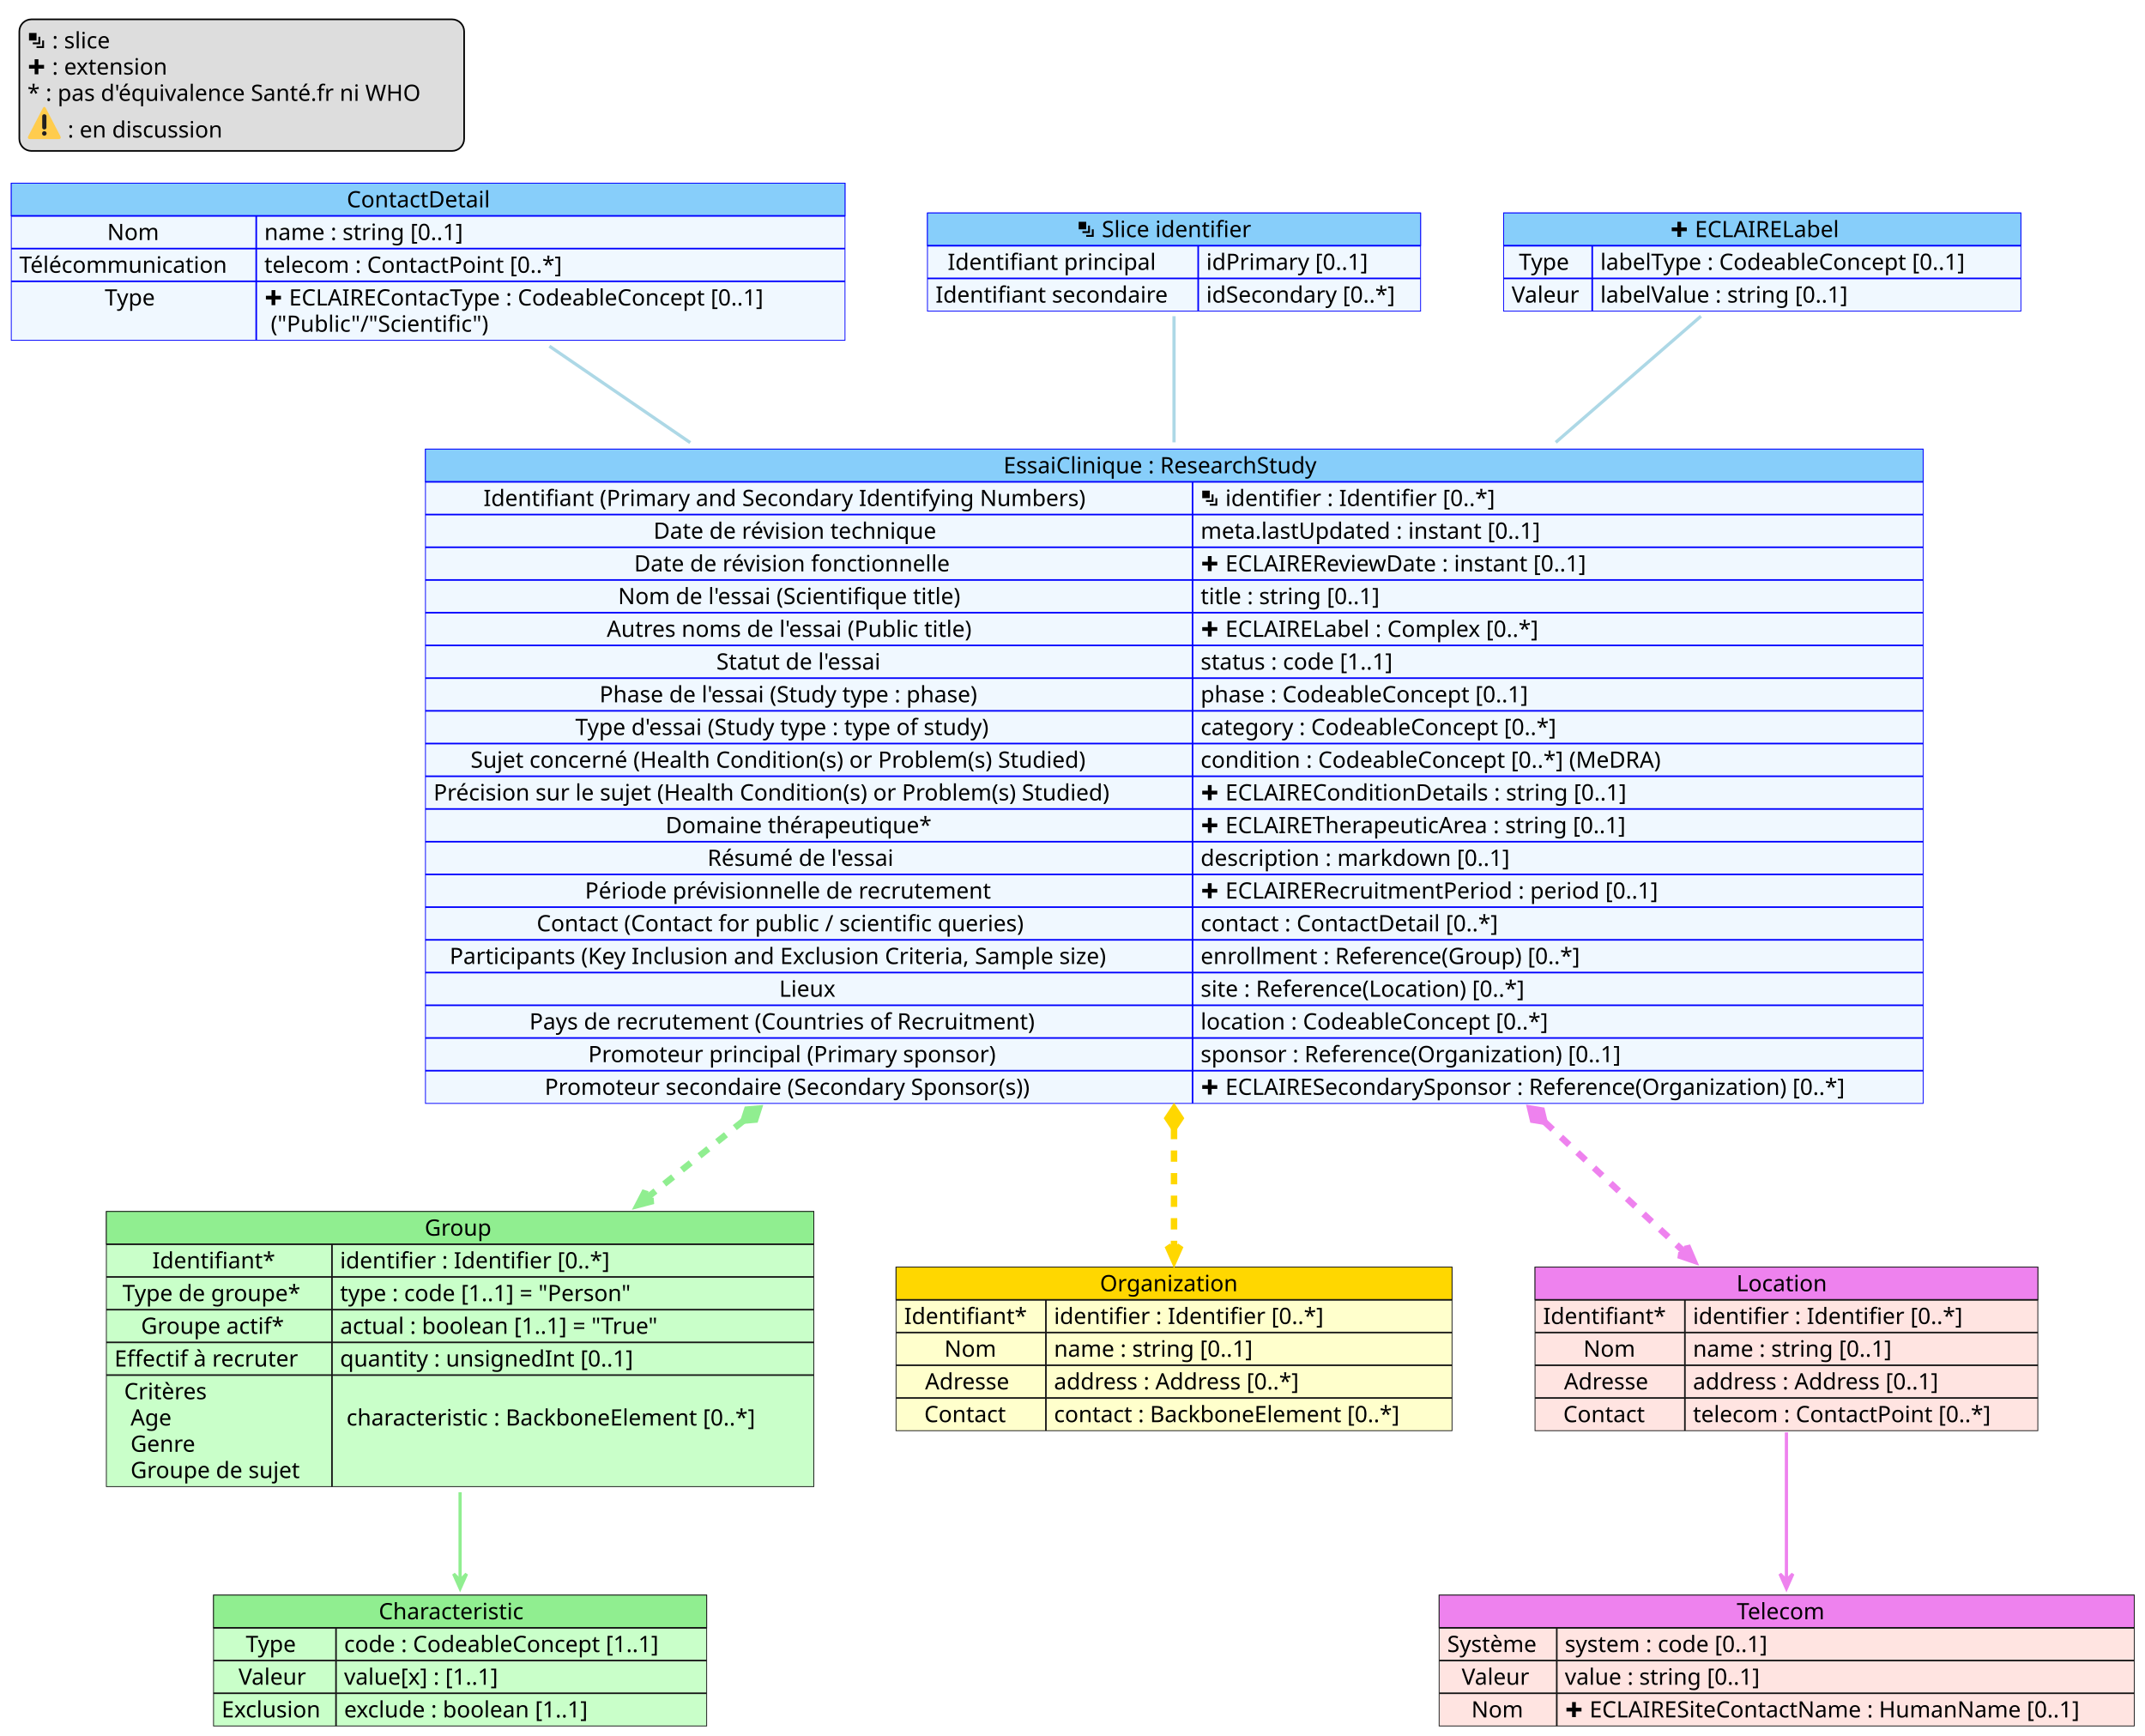
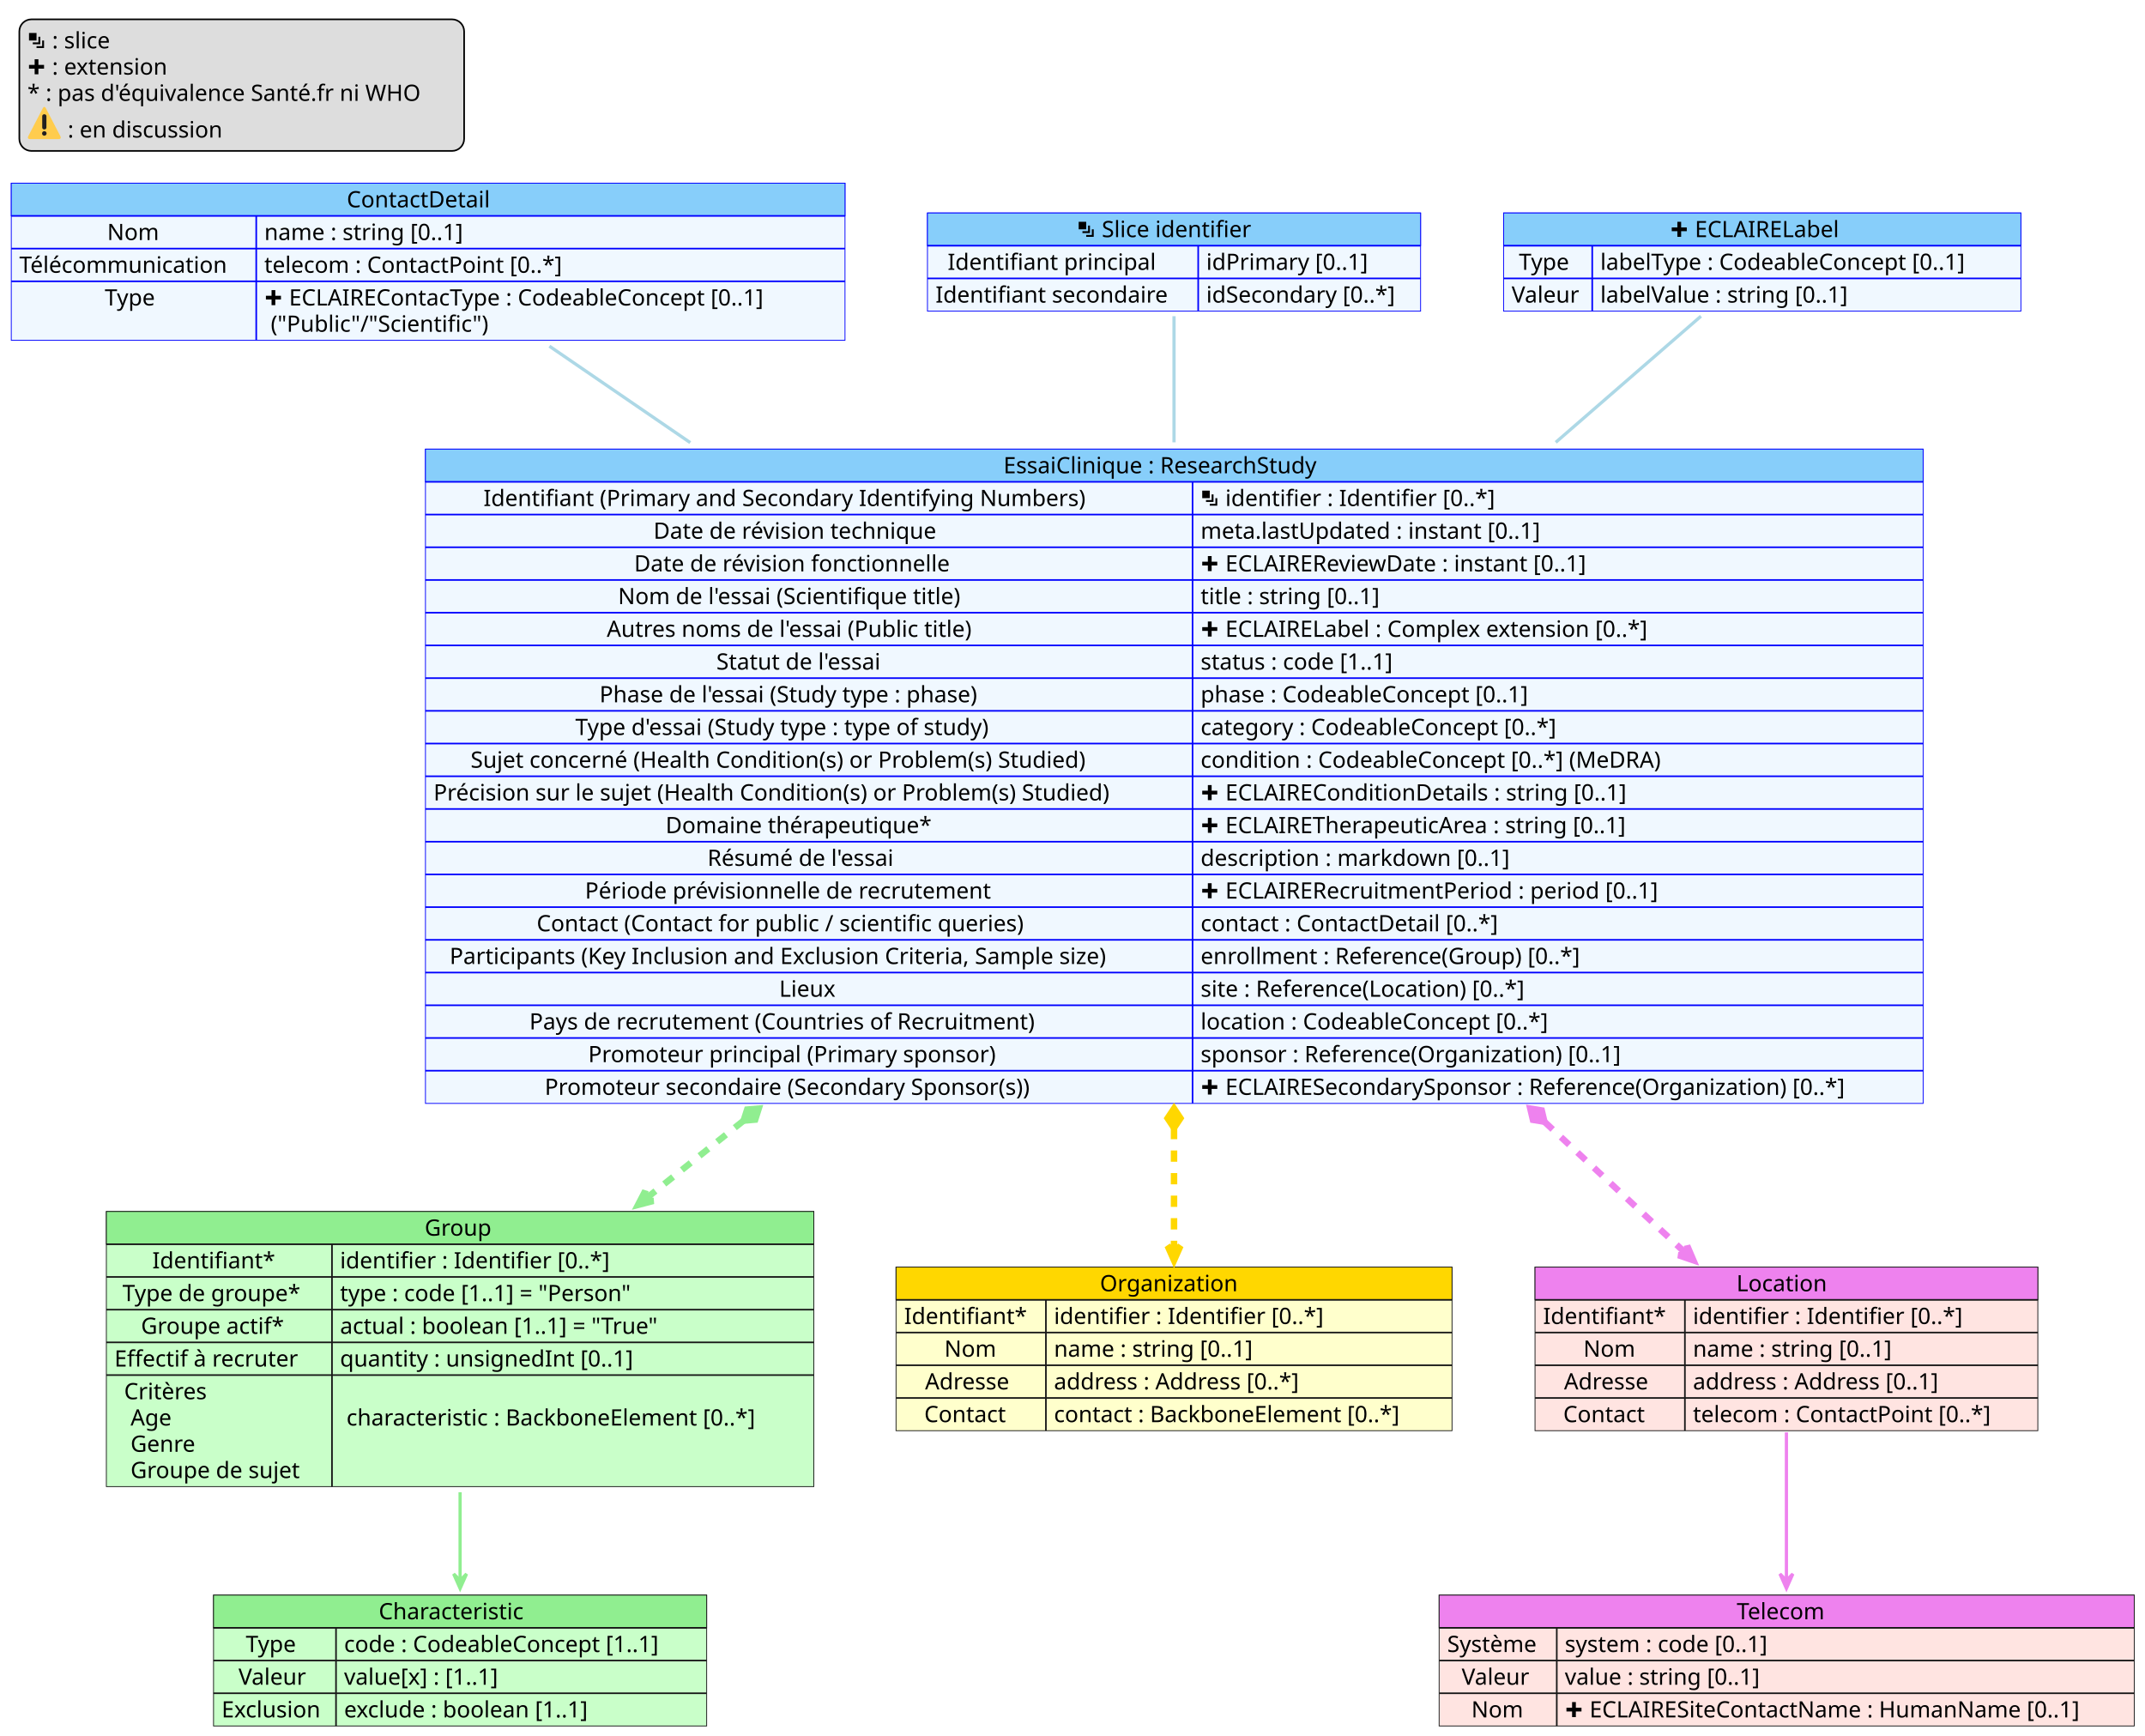
<svg xmlns="http://www.w3.org/2000/svg" contentStyleType="text/css" height="1077px" preserveAspectRatio="none" style="width:1331px;height:1077px;background:#FFFFFF;" version="1.1" viewBox="0 0 1331 1077" width="1331px" zoomAndPan="magnify">
  <defs />
  <g>
    <rect fill="#DDDDDD" height="81.641" id="_legend" rx="7.5" ry="7.5" style="stroke:#000000;stroke-width:1.0;" width="276" x="12" y="12" />
    <path d="M18,20.463 L18,25.13 L22.667,25.13 L22.667,20.463 L18,20.463 M23.833,22.797 L23.833,26.297 L20.333,26.297 L20.333,27.463 L25,27.463 L25,22.797 L23.833,22.797 M26.167,25.13 L26.167,28.63 L22.667,28.63 L22.667,29.797 L27.333,29.797 L27.333,25.13 L26.167,25.13 " fill="#000000" style="stroke:;stroke-width:0.0;stroke-dasharray:;" />
    <text fill="#000000" font-family="sans-serif" font-size="14" lengthAdjust="spacing" textLength="41" x="32.333" y="29.995">: slice</text>
    <path d="M21.5,36.76 L21.5,40.26 L18,40.26 L18,42.594 L21.5,42.594 L21.5,46.094 L23.833,46.094 L23.833,42.594 L27.333,42.594 L27.333,40.26 L23.833,40.26 L23.833,36.76 L21.5,36.76 " fill="#000000" style="stroke:;stroke-width:0.0;stroke-dasharray:;" />
    <text fill="#000000" font-family="sans-serif" font-size="14" lengthAdjust="spacing" textLength="80" x="32.333" y="46.292">: extension</text>
    <text fill="#000000" font-family="sans-serif" font-size="14" lengthAdjust="spacing" textLength="266" x="17" y="62.589">* : pas d'équivalence Santé.fr ni WHO</text>
    <path d="M18.548,86.307 C17.473,86.307 16.999,85.527 17.494,84.573 L26.599,67.041 C27.095,66.087 27.905,66.087 28.4,67.041 L37.505,84.574 C38.001,85.527 37.527,86.307 36.452,86.307 L18.548,86.307 " fill="#FFCC4D" style="stroke:;stroke-width:0.0;stroke-dasharray:;" />
    <path d="M26.09,82.78 C26.09,82.002 26.723,81.369 27.501,81.369 C28.279,81.369 28.912,82.002 28.912,82.78 C28.912,83.558 28.278,84.191 27.501,84.191 C26.723,84.191 26.09,83.558 26.09,82.78 M26.199,72.109 C26.199,71.35 26.759,70.879 27.501,70.879 C28.224,70.879 28.803,71.368 28.803,72.109 L28.803,79.073 C28.803,79.814 28.224,80.302 27.501,80.302 C26.759,80.302 26.199,79.832 26.199,79.073 L26.199,72.109 " fill="#231F20" style="stroke:;stroke-width:0.0;stroke-dasharray:;" />
    <text fill="#000000" font-family="sans-serif" font-size="14" lengthAdjust="spacing" textLength="103" x="42" y="85.339">: en discussion</text>
    <g id="elem_Contact">
      <rect fill="#F0F8FF" height="97.484" style="stroke:#0000FF;stroke-width:0.5;" width="517.333" x="7" y="113.641" />
      <rect fill="#87CEFA" height="20.297" style="stroke:#0000FF;stroke-width:0.5;" width="517.333" x="7" y="113.641" />
      <text fill="#000000" font-family="sans-serif" font-size="14" lengthAdjust="spacing" textLength="101" x="215.167" y="128.636">ContactDetail</text>
      <line style="stroke:#0000FF;stroke-width:1.0;" x1="7" x2="524.333" y1="133.938" y2="133.938" />
      <text fill="#000000" font-family="sans-serif" font-size="14" lengthAdjust="spacing" textLength="33" x="66.5" y="148.933">Nom</text>
      <text fill="#000000" font-family="sans-serif" font-size="14" lengthAdjust="spacing" textLength="141" x="164" y="148.933">name :  string [0..1]</text>
      <line style="stroke:#0000FF;stroke-width:1.0;" x1="159" x2="159" y1="133.938" y2="154.234" />
      <line style="stroke:#0000FF;stroke-width:1.0;" x1="7" x2="524.333" y1="154.234" y2="154.234" />
      <text fill="#000000" font-family="sans-serif" font-size="14" lengthAdjust="spacing" textLength="142" x="12" y="169.23">Télécommunication</text>
      <text fill="#000000" font-family="sans-serif" font-size="14" lengthAdjust="spacing" textLength="213" x="164" y="169.23">telecom :  ContactPoint [0..*]</text>
      <line style="stroke:#0000FF;stroke-width:1.0;" x1="159" x2="159" y1="154.234" y2="174.531" />
      <line style="stroke:#0000FF;stroke-width:1.0;" x1="7" x2="524.333" y1="174.531" y2="174.531" />
      <text fill="#000000" font-family="sans-serif" font-size="14" lengthAdjust="spacing" textLength="36" x="65" y="189.526">Type</text>
      <path d="M168.5,179.995 L168.5,183.495 L165,183.495 L165,185.828 L168.5,185.828 L168.5,189.328 L170.833,189.328 L170.833,185.828 L174.333,185.828 L174.333,183.495 L170.833,183.495 L170.833,179.995 L168.5,179.995 " fill="#000000" style="stroke:;stroke-width:0.0;stroke-dasharray:;" />
      <text fill="#000000" font-family="sans-serif" font-size="14" lengthAdjust="spacing" textLength="336" x="179.333" y="189.526">ECLAIREContacType :  CodeableConcept [0..1]</text>
      <text fill="#000000" font-family="sans-serif" font-size="14" lengthAdjust="spacing" textLength="154" x="168" y="205.823">("Public"/"Scientific")</text>
      <line style="stroke:#0000FF;stroke-width:1.0;" x1="159" x2="159" y1="174.531" y2="211.125" />
    </g>
    <g id="elem_slice_identifier">
      <rect fill="#F0F8FF" height="60.891" style="stroke:#0000FF;stroke-width:0.5;" width="306" x="575.5" y="132.141" />
      <rect fill="#87CEFA" height="20.297" style="stroke:#0000FF;stroke-width:0.5;" width="306" x="575.5" y="132.141" />
      <path d="M669.333,137.604 L669.333,142.271 L674,142.271 L674,137.604 L669.333,137.604 M675.167,139.938 L675.167,143.438 L671.667,143.438 L671.667,144.604 L676.333,144.604 L676.333,139.938 L675.167,139.938 M677.5,142.271 L677.5,145.771 L674,145.771 L674,146.938 L678.667,146.938 L678.667,142.271 L677.5,142.271 " fill="#000000" style="stroke:;stroke-width:0.0;stroke-dasharray:;" />
      <text fill="#000000" font-family="sans-serif" font-size="14" lengthAdjust="spacing" textLength="105" x="683.667" y="147.136">Slice identifier</text>
      <line style="stroke:#0000FF;stroke-width:1.0;" x1="575.5" x2="881.5" y1="152.438" y2="152.438" />
      <text fill="#000000" font-family="sans-serif" font-size="14" lengthAdjust="spacing" textLength="143" x="588" y="167.433">Identifiant principal</text>
      <text fill="#000000" font-family="sans-serif" font-size="14" lengthAdjust="spacing" textLength="110" x="748.5" y="167.433">idPrimary [0..1]</text>
      <line style="stroke:#0000FF;stroke-width:1.0;" x1="743.5" x2="743.5" y1="152.438" y2="172.734" />
      <line style="stroke:#0000FF;stroke-width:1.0;" x1="575.5" x2="881.5" y1="172.734" y2="172.734" />
      <text fill="#000000" font-family="sans-serif" font-size="14" lengthAdjust="spacing" textLength="158" x="580.5" y="187.73">Identifiant secondaire</text>
      <text fill="#000000" font-family="sans-serif" font-size="14" lengthAdjust="spacing" textLength="128" x="748.5" y="187.73">idSecondary [0..*]</text>
      <line style="stroke:#0000FF;stroke-width:1.0;" x1="743.5" x2="743.5" y1="172.734" y2="193.031" />
    </g>
    <g id="elem_label">
      <rect fill="#F0F8FF" height="60.891" style="stroke:#0000FF;stroke-width:0.5;" width="321" x="933" y="132.141" />
      <rect fill="#87CEFA" height="20.297" style="stroke:#0000FF;stroke-width:0.5;" width="321" x="933" y="132.141" />
      <path d="M1040.833,137.604 L1040.833,141.104 L1037.333,141.104 L1037.333,143.438 L1040.833,143.438 L1040.833,146.938 L1043.167,146.938 L1043.167,143.438 L1046.667,143.438 L1046.667,141.104 L1043.167,141.104 L1043.167,137.604 L1040.833,137.604 " fill="#000000" style="stroke:;stroke-width:0.0;stroke-dasharray:;" />
      <text fill="#000000" font-family="sans-serif" font-size="14" lengthAdjust="spacing" textLength="99" x="1051.667" y="147.136">ECLAIRELabel</text>
      <line style="stroke:#0000FF;stroke-width:1.0;" x1="933" x2="1254" y1="152.438" y2="152.438" />
      <text fill="#000000" font-family="sans-serif" font-size="14" lengthAdjust="spacing" textLength="36" x="942.5" y="167.433">Type</text>
      <text fill="#000000" font-family="sans-serif" font-size="14" lengthAdjust="spacing" textLength="256" x="993" y="167.433">labelType : CodeableConcept [0..1]</text>
      <line style="stroke:#0000FF;stroke-width:1.0;" x1="988" x2="988" y1="152.438" y2="172.734" />
      <line style="stroke:#0000FF;stroke-width:1.0;" x1="933" x2="1254" y1="172.734" y2="172.734" />
      <text fill="#000000" font-family="sans-serif" font-size="14" lengthAdjust="spacing" textLength="45" x="938" y="187.73">Valeur</text>
      <text fill="#000000" font-family="sans-serif" font-size="14" lengthAdjust="spacing" textLength="171" x="993" y="187.73">labelValue : string [0..1]</text>
      <line style="stroke:#0000FF;stroke-width:1.0;" x1="988" x2="988" y1="172.734" y2="193.031" />
    </g>
    <g id="elem_Group">
      <rect fill="#C9FFC9" height="170.672" style="stroke:#181818;stroke-width:0.5;" width="439" x="66" y="751.641" />
      <rect fill="#90EE90" height="20.297" style="stroke:#181818;stroke-width:0.5;" width="439" x="66" y="751.641" />
      <text fill="#000000" font-family="sans-serif" font-size="14" lengthAdjust="spacing" textLength="44" x="263.5" y="766.636">Group</text>
      <line style="stroke:#181818;stroke-width:1.0;" x1="66" x2="505" y1="771.938" y2="771.938" />
      <text fill="#000000" font-family="sans-serif" font-size="14" lengthAdjust="spacing" textLength="83" x="94.5" y="786.933">Identifiant*</text>
      <text fill="#000000" font-family="sans-serif" font-size="14" lengthAdjust="spacing" textLength="187" x="211" y="786.933">identifier : Identifier [0..*]</text>
      <line style="stroke:#181818;stroke-width:1.0;" x1="206" x2="206" y1="771.938" y2="792.234" />
      <line style="stroke:#181818;stroke-width:1.0;" x1="66" x2="505" y1="792.234" y2="792.234" />
      <text fill="#000000" font-family="sans-serif" font-size="14" lengthAdjust="spacing" textLength="120" x="76" y="807.23">Type de groupe*</text>
      <text fill="#000000" font-family="sans-serif" font-size="14" lengthAdjust="spacing" textLength="206" x="211" y="807.23">type : code [1..1] = "Person"</text>
      <line style="stroke:#181818;stroke-width:1.0;" x1="206" x2="206" y1="792.234" y2="812.531" />
      <line style="stroke:#181818;stroke-width:1.0;" x1="66" x2="505" y1="812.531" y2="812.531" />
      <text fill="#000000" font-family="sans-serif" font-size="14" lengthAdjust="spacing" textLength="97" x="87.5" y="827.526">Groupe actif*</text>
      <text fill="#000000" font-family="sans-serif" font-size="14" lengthAdjust="spacing" textLength="221" x="211" y="827.526">actual : boolean [1..1] = "True"</text>
      <line style="stroke:#181818;stroke-width:1.0;" x1="206" x2="206" y1="812.531" y2="832.828" />
      <line style="stroke:#181818;stroke-width:1.0;" x1="66" x2="505" y1="832.828" y2="832.828" />
      <text fill="#000000" font-family="sans-serif" font-size="14" lengthAdjust="spacing" textLength="130" x="71" y="847.823">Effectif à recruter</text>
      <text fill="#000000" font-family="sans-serif" font-size="14" lengthAdjust="spacing" textLength="199" x="211" y="847.823">quantity : unsignedInt [0..1]</text>
      <line style="stroke:#181818;stroke-width:1.0;" x1="206" x2="206" y1="832.828" y2="853.125" />
      <line style="stroke:#181818;stroke-width:1.0;" x1="66" x2="505" y1="853.125" y2="853.125" />
      <text fill="#000000" font-family="sans-serif" font-size="14" lengthAdjust="spacing" textLength="58" x="77" y="868.12">Critères</text>
      <text fill="#000000" font-family="sans-serif" font-size="14" lengthAdjust="spacing" textLength="28" x="81" y="884.417">Age</text>
      <text fill="#000000" font-family="sans-serif" font-size="14" lengthAdjust="spacing" textLength="44" x="81" y="900.714">Genre</text>
      <text fill="#000000" font-family="sans-serif" font-size="14" lengthAdjust="spacing" textLength="114" x="81" y="917.011">Groupe de sujet</text>
      <text fill="#000000" font-family="sans-serif" font-size="14" lengthAdjust="spacing" textLength="4" x="211" y="868.12"> </text>
      <text fill="#000000" font-family="sans-serif" font-size="14" lengthAdjust="spacing" textLength="285" x="215" y="884.417">characteristic : BackboneElement [0..*]</text>
      <line style="stroke:#181818;stroke-width:1.0;" x1="206" x2="206" y1="853.125" y2="922.312" />
    </g>
    <g id="elem_Characteristic">
      <rect fill="#C9FFC9" height="81.188" style="stroke:#181818;stroke-width:0.5;" width="306" x="132.5" y="989.641" />
      <rect fill="#90EE90" height="20.297" style="stroke:#181818;stroke-width:0.5;" width="306" x="132.5" y="989.641" />
      <text fill="#000000" font-family="sans-serif" font-size="14" lengthAdjust="spacing" textLength="101" x="235" y="1004.636">Characteristic</text>
      <line style="stroke:#181818;stroke-width:1.0;" x1="132.5" x2="438.5" y1="1009.938" y2="1009.938" />
      <text fill="#000000" font-family="sans-serif" font-size="14" lengthAdjust="spacing" textLength="36" x="152.5" y="1024.933">Type</text>
      <text fill="#000000" font-family="sans-serif" font-size="14" lengthAdjust="spacing" textLength="220" x="213.5" y="1024.933">code : CodeableConcept [1..1]</text>
      <line style="stroke:#181818;stroke-width:1.0;" x1="208.5" x2="208.5" y1="1009.938" y2="1030.234" />
      <line style="stroke:#181818;stroke-width:1.0;" x1="132.5" x2="438.5" y1="1030.234" y2="1030.234" />
      <text fill="#000000" font-family="sans-serif" font-size="14" lengthAdjust="spacing" textLength="45" x="148" y="1045.229">Valeur</text>
      <text fill="#000000" font-family="sans-serif" font-size="14" lengthAdjust="spacing" textLength="106" x="213.5" y="1045.229">value[x] : [1..1]</text>
      <line style="stroke:#181818;stroke-width:1.0;" x1="208.5" x2="208.5" y1="1030.234" y2="1050.531" />
      <line style="stroke:#181818;stroke-width:1.0;" x1="132.5" x2="438.5" y1="1050.531" y2="1050.531" />
      <text fill="#000000" font-family="sans-serif" font-size="14" lengthAdjust="spacing" textLength="66" x="137.5" y="1065.526">Exclusion</text>
      <text fill="#000000" font-family="sans-serif" font-size="14" lengthAdjust="spacing" textLength="168" x="213.5" y="1065.526">exclude : boolean [1..1]</text>
      <line style="stroke:#181818;stroke-width:1.0;" x1="208.5" x2="208.5" y1="1050.531" y2="1070.828" />
    </g>
    <g id="elem_Organization">
      <rect fill="#FFFFCC" height="101.484" style="stroke:#181818;stroke-width:0.5;" width="345" x="556" y="786.141" />
      <rect fill="#FFD700" height="20.297" style="stroke:#181818;stroke-width:0.5;" width="345" x="556" y="786.141" />
      <text fill="#000000" font-family="sans-serif" font-size="14" lengthAdjust="spacing" textLength="92" x="682.5" y="801.136">Organization</text>
      <line style="stroke:#181818;stroke-width:1.0;" x1="556" x2="901" y1="806.438" y2="806.438" />
      <text fill="#000000" font-family="sans-serif" font-size="14" lengthAdjust="spacing" textLength="83" x="561" y="821.433">Identifiant*</text>
      <text fill="#000000" font-family="sans-serif" font-size="14" lengthAdjust="spacing" textLength="187" x="654" y="821.433">identifier : Identifier [0..*]</text>
      <line style="stroke:#181818;stroke-width:1.0;" x1="649" x2="649" y1="806.438" y2="826.734" />
      <line style="stroke:#181818;stroke-width:1.0;" x1="556" x2="901" y1="826.734" y2="826.734" />
      <text fill="#000000" font-family="sans-serif" font-size="14" lengthAdjust="spacing" textLength="33" x="586" y="841.73">Nom</text>
      <text fill="#000000" font-family="sans-serif" font-size="14" lengthAdjust="spacing" textLength="137" x="654" y="841.73">name : string [0..1]</text>
      <line style="stroke:#181818;stroke-width:1.0;" x1="649" x2="649" y1="826.734" y2="847.031" />
      <line style="stroke:#181818;stroke-width:1.0;" x1="556" x2="901" y1="847.031" y2="847.031" />
      <text fill="#000000" font-family="sans-serif" font-size="14" lengthAdjust="spacing" textLength="57" x="574" y="862.026">Adresse</text>
      <text fill="#000000" font-family="sans-serif" font-size="14" lengthAdjust="spacing" textLength="165" x="654" y="862.026">address : Address [0..*]</text>
      <line style="stroke:#181818;stroke-width:1.0;" x1="649" x2="649" y1="847.031" y2="867.328" />
      <line style="stroke:#181818;stroke-width:1.0;" x1="556" x2="901" y1="867.328" y2="867.328" />
      <text fill="#000000" font-family="sans-serif" font-size="14" lengthAdjust="spacing" textLength="58" x="573.5" y="882.323">Contact</text>
      <text fill="#000000" font-family="sans-serif" font-size="14" lengthAdjust="spacing" textLength="242" x="654" y="882.323">contact : BackboneElement [0..*]</text>
      <line style="stroke:#181818;stroke-width:1.0;" x1="649" x2="649" y1="867.328" y2="887.625" />
    </g>
    <g id="elem_Location">
      <rect fill="#FFE4E1" height="101.484" style="stroke:#181818;stroke-width:0.5;" width="312" x="952.5" y="786.141" />
      <rect fill="#EE82EE" height="20.297" style="stroke:#181818;stroke-width:0.5;" width="312" x="952.5" y="786.141" />
      <text fill="#000000" font-family="sans-serif" font-size="14" lengthAdjust="spacing" textLength="62" x="1077.5" y="801.136">Location</text>
      <line style="stroke:#181818;stroke-width:1.0;" x1="952.5" x2="1264.5" y1="806.438" y2="806.438" />
      <text fill="#000000" font-family="sans-serif" font-size="14" lengthAdjust="spacing" textLength="83" x="957.5" y="821.433">Identifiant*</text>
      <text fill="#000000" font-family="sans-serif" font-size="14" lengthAdjust="spacing" textLength="187" x="1050.5" y="821.433">identifier : Identifier [0..*]</text>
      <line style="stroke:#181818;stroke-width:1.0;" x1="1045.5" x2="1045.5" y1="806.438" y2="826.734" />
      <line style="stroke:#181818;stroke-width:1.0;" x1="952.5" x2="1264.5" y1="826.734" y2="826.734" />
      <text fill="#000000" font-family="sans-serif" font-size="14" lengthAdjust="spacing" textLength="33" x="982.5" y="841.73">Nom</text>
      <text fill="#000000" font-family="sans-serif" font-size="14" lengthAdjust="spacing" textLength="137" x="1050.5" y="841.73">name : string [0..1]</text>
      <line style="stroke:#181818;stroke-width:1.0;" x1="1045.5" x2="1045.5" y1="826.734" y2="847.031" />
      <line style="stroke:#181818;stroke-width:1.0;" x1="952.5" x2="1264.5" y1="847.031" y2="847.031" />
      <text fill="#000000" font-family="sans-serif" font-size="14" lengthAdjust="spacing" textLength="57" x="970.5" y="862.026">Adresse</text>
      <text fill="#000000" font-family="sans-serif" font-size="14" lengthAdjust="spacing" textLength="167" x="1050.5" y="862.026">address : Address [0..1]</text>
      <line style="stroke:#181818;stroke-width:1.0;" x1="1045.5" x2="1045.5" y1="847.031" y2="867.328" />
      <line style="stroke:#181818;stroke-width:1.0;" x1="952.5" x2="1264.5" y1="867.328" y2="867.328" />
      <text fill="#000000" font-family="sans-serif" font-size="14" lengthAdjust="spacing" textLength="58" x="970" y="882.323">Contact</text>
      <text fill="#000000" font-family="sans-serif" font-size="14" lengthAdjust="spacing" textLength="209" x="1050.5" y="882.323">telecom : ContactPoint [0..*]</text>
      <line style="stroke:#181818;stroke-width:1.0;" x1="1045.5" x2="1045.5" y1="867.328" y2="887.625" />
    </g>
    <g id="elem_Telecom">
      <rect fill="#FFE4E1" height="81.188" style="stroke:#181818;stroke-width:0.5;" width="431.333" x="893" y="989.641" />
      <rect fill="#EE82EE" height="20.297" style="stroke:#181818;stroke-width:0.5;" width="431.333" x="893" y="989.641" />
      <text fill="#000000" font-family="sans-serif" font-size="14" lengthAdjust="spacing" textLength="62" x="1077.667" y="1004.636">Telecom</text>
      <line style="stroke:#181818;stroke-width:1.0;" x1="893" x2="1324.333" y1="1009.938" y2="1009.938" />
      <text fill="#000000" font-family="sans-serif" font-size="14" lengthAdjust="spacing" textLength="63" x="898" y="1024.933">Système</text>
      <text fill="#000000" font-family="sans-serif" font-size="14" lengthAdjust="spacing" textLength="142" x="971" y="1024.933">system : code [0..1]</text>
      <line style="stroke:#181818;stroke-width:1.0;" x1="966" x2="966" y1="1009.938" y2="1030.234" />
      <line style="stroke:#181818;stroke-width:1.0;" x1="893" x2="1324.333" y1="1030.234" y2="1030.234" />
      <text fill="#000000" font-family="sans-serif" font-size="14" lengthAdjust="spacing" textLength="45" x="907" y="1045.229">Valeur</text>
      <text fill="#000000" font-family="sans-serif" font-size="14" lengthAdjust="spacing" textLength="134" x="971" y="1045.229">value : string [0..1]</text>
      <line style="stroke:#181818;stroke-width:1.0;" x1="966" x2="966" y1="1030.234" y2="1050.531" />
      <line style="stroke:#181818;stroke-width:1.0;" x1="893" x2="1324.333" y1="1050.531" y2="1050.531" />
      <text fill="#000000" font-family="sans-serif" font-size="14" lengthAdjust="spacing" textLength="33" x="913" y="1065.526">Nom</text>
      <path d="M975.5,1055.995 L975.5,1059.495 L972,1059.495 L972,1061.828 L975.5,1061.828 L975.5,1065.328 L977.833,1065.328 L977.833,1061.828 L981.333,1061.828 L981.333,1059.495 L977.833,1059.495 L977.833,1055.995 L975.5,1055.995 " fill="#000000" style="stroke:;stroke-width:0.0;stroke-dasharray:;" />
      <text fill="#000000" font-family="sans-serif" font-size="14" lengthAdjust="spacing" textLength="333" x="986.333" y="1065.526">ECLAIRESiteContactName : HumanName [0..1]</text>
      <line style="stroke:#181818;stroke-width:1.0;" x1="966" x2="966" y1="1050.531" y2="1070.828" />
    </g>
    <g id="elem_RS">
      <rect fill="#F0F8FF" height="405.938" style="stroke:#0000FF;stroke-width:0.5;" width="929.333" x="264" y="278.641" />
      <rect fill="#87CEFA" height="20.297" style="stroke:#0000FF;stroke-width:0.5;" width="929.333" x="264" y="278.641" />
      <text fill="#000000" font-family="sans-serif" font-size="14" lengthAdjust="spacing" textLength="212" x="622.667" y="293.636">EssaiClinique : ResearchStudy</text>
      <line style="stroke:#0000FF;stroke-width:1.0;" x1="264" x2="1193.333" y1="298.938" y2="298.938" />
      <text fill="#000000" font-family="sans-serif" font-size="14" lengthAdjust="spacing" textLength="404" x="300" y="313.933">Identifiant (Primary and Secondary Identifying Numbers)</text>
      <path d="M746,304.401 L746,309.068 L750.667,309.068 L750.667,304.401 L746,304.401 M751.833,306.734 L751.833,310.234 L748.333,310.234 L748.333,311.401 L753,311.401 L753,306.734 L751.833,306.734 M754.167,309.068 L754.167,312.568 L750.667,312.568 L750.667,313.734 L755.333,313.734 L755.333,309.068 L754.167,309.068 " fill="#000000" style="stroke:;stroke-width:0.0;stroke-dasharray:;" />
      <text fill="#000000" font-family="sans-serif" font-size="14" lengthAdjust="spacing" textLength="187" x="760.333" y="313.933">identifier : Identifier [0..*]</text>
      <line style="stroke:#0000FF;stroke-width:1.0;" x1="740" x2="740" y1="298.938" y2="319.234" />
      <line style="stroke:#0000FF;stroke-width:1.0;" x1="264" x2="1193.333" y1="319.234" y2="319.234" />
      <text fill="#000000" font-family="sans-serif" font-size="14" lengthAdjust="spacing" textLength="193" x="405.5" y="334.229">Date de révision technique</text>
      <text fill="#000000" font-family="sans-serif" font-size="14" lengthAdjust="spacing" textLength="236" x="745" y="334.229">meta.lastUpdated : instant [0..1]</text>
      <line style="stroke:#0000FF;stroke-width:1.0;" x1="740" x2="740" y1="319.234" y2="339.531" />
      <line style="stroke:#0000FF;stroke-width:1.0;" x1="264" x2="1193.333" y1="339.531" y2="339.531" />
      <text fill="#000000" font-family="sans-serif" font-size="14" lengthAdjust="spacing" textLength="217" x="393.5" y="354.526">Date de révision fonctionnelle</text>
      <path d="M749.5,344.995 L749.5,348.495 L746,348.495 L746,350.828 L749.5,350.828 L749.5,354.328 L751.833,354.328 L751.833,350.828 L755.333,350.828 L755.333,348.495 L751.833,348.495 L751.833,344.995 L749.5,344.995 " fill="#000000" style="stroke:;stroke-width:0.0;stroke-dasharray:;" />
      <text fill="#000000" font-family="sans-serif" font-size="14" lengthAdjust="spacing" textLength="252" x="760.333" y="354.526">ECLAIREReviewDate : instant [0..1]</text>
      <line style="stroke:#0000FF;stroke-width:1.0;" x1="740" x2="740" y1="339.531" y2="359.828" />
      <line style="stroke:#0000FF;stroke-width:1.0;" x1="264" x2="1193.333" y1="359.828" y2="359.828" />
      <text fill="#000000" font-family="sans-serif" font-size="14" lengthAdjust="spacing" textLength="237" x="383.5" y="374.823">Nom de l'essai (Scientifique title)</text>
      <text fill="#000000" font-family="sans-serif" font-size="14" lengthAdjust="spacing" textLength="128" x="745" y="374.823">title : string [0..1]</text>
      <line style="stroke:#0000FF;stroke-width:1.0;" x1="740" x2="740" y1="359.828" y2="380.125" />
      <line style="stroke:#0000FF;stroke-width:1.0;" x1="264" x2="1193.333" y1="380.125" y2="380.125" />
      <text fill="#000000" font-family="sans-serif" font-size="14" lengthAdjust="spacing" textLength="251" x="376.5" y="395.12">Autres noms de l'essai (Public title)</text>
      <path d="M749.5,385.589 L749.5,389.089 L746,389.089 L746,391.422 L749.5,391.422 L749.5,394.922 L751.833,394.922 L751.833,391.422 L755.333,391.422 L755.333,389.089 L751.833,389.089 L751.833,385.589 L749.5,385.589 " fill="#000000" style="stroke:;stroke-width:0.0;stroke-dasharray:;" />
-       <text fill="#000000" font-family="sans-serif" font-size="14" lengthAdjust="spacing" textLength="216" x="760.333" y="395.12">ECLAIRELabel : Complex [0..*]</text>
+       <text fill="#000000" font-family="sans-serif" font-size="14" lengthAdjust="spacing" textLength="291" x="760.333" y="395.12">ECLAIRELabel : Complex extension [0..*]</text>
      <line style="stroke:#0000FF;stroke-width:1.0;" x1="740" x2="740" y1="380.125" y2="400.422" />
      <line style="stroke:#0000FF;stroke-width:1.0;" x1="264" x2="1193.333" y1="400.422" y2="400.422" />
      <text fill="#000000" font-family="sans-serif" font-size="14" lengthAdjust="spacing" textLength="115" x="444.5" y="415.417">Statut de l'essai</text>
      <text fill="#000000" font-family="sans-serif" font-size="14" lengthAdjust="spacing" textLength="134" x="745" y="415.417">status : code [1..1]</text>
      <line style="stroke:#0000FF;stroke-width:1.0;" x1="740" x2="740" y1="400.422" y2="420.719" />
      <line style="stroke:#0000FF;stroke-width:1.0;" x1="264" x2="1193.333" y1="420.719" y2="420.719" />
      <text fill="#000000" font-family="sans-serif" font-size="14" lengthAdjust="spacing" textLength="260" x="372" y="435.714">Phase de l'essai (Study type : phase)</text>
      <text fill="#000000" font-family="sans-serif" font-size="14" lengthAdjust="spacing" textLength="228" x="745" y="435.714">phase : CodeableConcept [0..1]</text>
      <line style="stroke:#0000FF;stroke-width:1.0;" x1="740" x2="740" y1="420.719" y2="441.016" />
      <line style="stroke:#0000FF;stroke-width:1.0;" x1="264" x2="1193.333" y1="441.016" y2="441.016" />
      <text fill="#000000" font-family="sans-serif" font-size="14" lengthAdjust="spacing" textLength="290" x="357" y="456.011">Type d'essai (Study type : type of study)</text>
      <text fill="#000000" font-family="sans-serif" font-size="14" lengthAdjust="spacing" textLength="247" x="745" y="456.011">category : CodeableConcept [0..*]</text>
      <line style="stroke:#0000FF;stroke-width:1.0;" x1="740" x2="740" y1="441.016" y2="461.312" />
      <line style="stroke:#0000FF;stroke-width:1.0;" x1="264" x2="1193.333" y1="461.312" y2="461.312" />
      <text fill="#000000" font-family="sans-serif" font-size="14" lengthAdjust="spacing" textLength="420" x="292" y="476.308">Sujet concerné (Health Condition(s) or Problem(s) Studied)</text>
      <text fill="#000000" font-family="sans-serif" font-size="14" lengthAdjust="spacing" textLength="317" x="745" y="476.308">condition : CodeableConcept [0..*] (MeDRA)</text>
      <line style="stroke:#0000FF;stroke-width:1.0;" x1="740" x2="740" y1="461.312" y2="481.609" />
      <line style="stroke:#0000FF;stroke-width:1.0;" x1="264" x2="1193.333" y1="481.609" y2="481.609" />
      <text fill="#000000" font-family="sans-serif" font-size="14" lengthAdjust="spacing" textLength="466" x="269" y="496.604">Précision sur le sujet (Health Condition(s)  or  Problem(s) Studied)</text>
      <path d="M749.5,487.073 L749.5,490.573 L746,490.573 L746,492.906 L749.5,492.906 L749.5,496.406 L751.833,496.406 L751.833,492.906 L755.333,492.906 L755.333,490.573 L751.833,490.573 L751.833,487.073 L749.5,487.073 " fill="#000000" style="stroke:;stroke-width:0.0;stroke-dasharray:;" />
      <text fill="#000000" font-family="sans-serif" font-size="14" lengthAdjust="spacing" textLength="277" x="760.333" y="496.604">ECLAIREConditionDetails : string [0..1]</text>
      <line style="stroke:#0000FF;stroke-width:1.0;" x1="740" x2="740" y1="481.609" y2="501.906" />
      <line style="stroke:#0000FF;stroke-width:1.0;" x1="264" x2="1193.333" y1="501.906" y2="501.906" />
      <text fill="#000000" font-family="sans-serif" font-size="14" lengthAdjust="spacing" textLength="178" x="413" y="516.901">Domaine thérapeutique*</text>
      <path d="M749.5,507.37 L749.5,510.87 L746,510.87 L746,513.203 L749.5,513.203 L749.5,516.703 L751.833,516.703 L751.833,513.203 L755.333,513.203 L755.333,510.87 L751.833,510.87 L751.833,507.37 L749.5,507.37 " fill="#000000" style="stroke:;stroke-width:0.0;stroke-dasharray:;" />
      <text fill="#000000" font-family="sans-serif" font-size="14" lengthAdjust="spacing" textLength="277" x="760.333" y="516.901">ECLAIRETherapeuticArea : string [0..1]</text>
      <line style="stroke:#0000FF;stroke-width:1.0;" x1="740" x2="740" y1="501.906" y2="522.203" />
      <line style="stroke:#0000FF;stroke-width:1.0;" x1="264" x2="1193.333" y1="522.203" y2="522.203" />
      <text fill="#000000" font-family="sans-serif" font-size="14" lengthAdjust="spacing" textLength="126" x="439" y="537.198">Résumé de l'essai</text>
      <text fill="#000000" font-family="sans-serif" font-size="14" lengthAdjust="spacing" textLength="212" x="745" y="537.198">description : markdown [0..1]</text>
      <line style="stroke:#0000FF;stroke-width:1.0;" x1="740" x2="740" y1="522.203" y2="542.5" />
      <line style="stroke:#0000FF;stroke-width:1.0;" x1="264" x2="1193.333" y1="542.5" y2="542.5" />
      <text fill="#000000" font-family="sans-serif" font-size="14" lengthAdjust="spacing" textLength="278" x="363" y="557.495">Période prévisionnelle de recrutement</text>
      <path d="M749.5,547.963 L749.5,551.463 L746,551.463 L746,553.797 L749.5,553.797 L749.5,557.297 L751.833,557.297 L751.833,553.797 L755.333,553.797 L755.333,551.463 L751.833,551.463 L751.833,547.963 L749.5,547.963 " fill="#000000" style="stroke:;stroke-width:0.0;stroke-dasharray:;" />
      <text fill="#000000" font-family="sans-serif" font-size="14" lengthAdjust="spacing" textLength="299" x="760.333" y="557.495">ECLAIRERecruitmentPeriod : period [0..1]</text>
      <line style="stroke:#0000FF;stroke-width:1.0;" x1="740" x2="740" y1="542.5" y2="562.797" />
      <line style="stroke:#0000FF;stroke-width:1.0;" x1="264" x2="1193.333" y1="562.797" y2="562.797" />
      <text fill="#000000" font-family="sans-serif" font-size="14" lengthAdjust="spacing" textLength="338" x="333" y="577.792">Contact (Contact for public / scientific queries)</text>
      <text fill="#000000" font-family="sans-serif" font-size="14" lengthAdjust="spacing" textLength="210" x="745" y="577.792">contact : ContactDetail [0..*]</text>
      <line style="stroke:#0000FF;stroke-width:1.0;" x1="740" x2="740" y1="562.797" y2="583.094" />
      <line style="stroke:#0000FF;stroke-width:1.0;" x1="264" x2="1193.333" y1="583.094" y2="583.094" />
      <text fill="#000000" font-family="sans-serif" font-size="14" lengthAdjust="spacing" textLength="446" x="279" y="598.089">Participants (Key Inclusion and Exclusion Criteria, Sample size)</text>
      <text fill="#000000" font-family="sans-serif" font-size="14" lengthAdjust="spacing" textLength="262" x="745" y="598.089">enrollment : Reference(Group) [0..*]</text>
      <line style="stroke:#0000FF;stroke-width:1.0;" x1="740" x2="740" y1="583.094" y2="603.391" />
      <line style="stroke:#0000FF;stroke-width:1.0;" x1="264" x2="1193.333" y1="603.391" y2="603.391" />
      <text fill="#000000" font-family="sans-serif" font-size="14" lengthAdjust="spacing" textLength="37" x="483.5" y="618.386">Lieux</text>
      <text fill="#000000" font-family="sans-serif" font-size="14" lengthAdjust="spacing" textLength="227" x="745" y="618.386">site : Reference(Location) [0..*]</text>
      <line style="stroke:#0000FF;stroke-width:1.0;" x1="740" x2="740" y1="603.391" y2="623.688" />
      <line style="stroke:#0000FF;stroke-width:1.0;" x1="264" x2="1193.333" y1="623.688" y2="623.688" />
      <text fill="#000000" font-family="sans-serif" font-size="14" lengthAdjust="spacing" textLength="347" x="328.5" y="638.683">Pays de recrutement (Countries of Recruitment)</text>
      <text fill="#000000" font-family="sans-serif" font-size="14" lengthAdjust="spacing" textLength="241" x="745" y="638.683">location : CodeableConcept [0..*]</text>
      <line style="stroke:#0000FF;stroke-width:1.0;" x1="740" x2="740" y1="623.688" y2="643.984" />
      <line style="stroke:#0000FF;stroke-width:1.0;" x1="264" x2="1193.333" y1="643.984" y2="643.984" />
      <text fill="#000000" font-family="sans-serif" font-size="14" lengthAdjust="spacing" textLength="274" x="365" y="658.98">Promoteur principal (Primary sponsor)</text>
      <text fill="#000000" font-family="sans-serif" font-size="14" lengthAdjust="spacing" textLength="289" x="745" y="658.98">sponsor : Reference(Organization) [0..1]</text>
      <line style="stroke:#0000FF;stroke-width:1.0;" x1="740" x2="740" y1="643.984" y2="664.281" />
      <line style="stroke:#0000FF;stroke-width:1.0;" x1="264" x2="1193.333" y1="664.281" y2="664.281" />
      <text fill="#000000" font-family="sans-serif" font-size="14" lengthAdjust="spacing" textLength="328" x="338" y="679.276">Promoteur secondaire (Secondary Sponsor(s))</text>
      <path d="M749.5,669.745 L749.5,673.245 L746,673.245 L746,675.578 L749.5,675.578 L749.5,679.078 L751.833,679.078 L751.833,675.578 L755.333,675.578 L755.333,673.245 L751.833,673.245 L751.833,669.745 L749.5,669.745 " fill="#000000" style="stroke:;stroke-width:0.0;stroke-dasharray:;" />
      <text fill="#000000" font-family="sans-serif" font-size="14" lengthAdjust="spacing" textLength="428" x="760.333" y="679.276">ECLAIRESecondarySponsor  : Reference(Organization) [0..*]</text>
      <line style="stroke:#0000FF;stroke-width:1.0;" x1="740" x2="740" y1="664.281" y2="684.578" />
    </g>
    <g id="link_RS_Location">
      <path codeLine="74" d="M958.334,695.946 C995.724,730.729 1018.287,751.718 1046.377,777.847 " fill="none" id="RS-Location" style="stroke:#EE82EE;stroke-width:4.0;stroke-dasharray:7.0,7.0;" />
      <polygon fill="#EE82EE" points="949.548,687.773,951.216,694.788,958.334,695.946,956.665,688.931,949.548,687.773" style="stroke:#EE82EE;stroke-width:4.0;" />
      <polygon fill="#EE82EE" points="1050.77,781.934,1046.905,772.875,1047.109,778.528,1041.456,778.733,1050.77,781.934" style="stroke:#EE82EE;stroke-width:4.0;" />
    </g>
    <g id="link_RS_Group">
      <path codeLine="75" d="M461.425,695.258 C435.253,716.143 423.843,725.247 400.572,743.817 " fill="none" id="RS-Group" style="stroke:#90EE90;stroke-width:4.0;stroke-dasharray:7.0,7.0;" />
      <polygon fill="#90EE90" points="470.805,687.773,463.62,688.389,461.425,695.258,468.61,694.642,470.805,687.773" style="stroke:#90EE90;stroke-width:4.0;" />
      <polygon fill="#90EE90" points="395.882,747.56,405.412,745.072,399.79,744.441,400.422,738.819,395.882,747.56" style="stroke:#90EE90;stroke-width:4.0;" />
    </g>
    <g id="link_RS_Organization">
      <path codeLine="76" d="M728.5,699.773 C728.5,734.556 728.5,749.805 728.5,775.934 " fill="none" id="RS-Organization" style="stroke:#FFD700;stroke-width:4.0;stroke-dasharray:7.0,7.0;" />
      <polygon fill="#FFD700" points="728.5,687.773,724.5,693.773,728.5,699.773,732.5,693.773,728.5,687.773" style="stroke:#FFD700;stroke-width:4.0;" />
      <polygon fill="#FFD700" points="728.5,781.934,732.5,772.934,728.5,776.934,724.5,772.934,728.5,781.934" style="stroke:#FFD700;stroke-width:4.0;" />
    </g>
    <g id="link_slice_identifier_RS">
      <path codeLine="78" d="M728.5,196.168 C728.5,216.387 728.5,244.146 728.5,274.435 " fill="none" id="slice_identifier-RS" style="stroke:#ADD8E6;stroke-width:2.0;" />
    </g>
    <g id="link_Contact_RS">
      <path codeLine="79" d="M340.919,214.778 C366.287,232.147 396.336,252.72 428.307,274.609 " fill="none" id="Contact-RS" style="stroke:#ADD8E6;stroke-width:2.0;" />
    </g>
    <g id="link_label_RS">
      <path codeLine="80" d="M1055.47,196.168 C1032.19,216.387 1000.23,244.146 965.353,274.435 " fill="none" id="label-RS" style="stroke:#ADD8E6;stroke-width:2.0;" />
    </g>
    <g id="link_Group_Characteristic">
      <path codeLine="84" d="M285.5,925.824 C285.5,946.536 285.5,961.724 285.5,979.477 " fill="none" id="Group-to-Characteristic" style="stroke:#90EE90;stroke-width:2.0;" />
      <polygon fill="#90EE90" points="285.5,985.477,289.5,976.477,285.5,980.477,281.5,976.477,285.5,985.477" style="stroke:#90EE90;stroke-width:2.0;" />
    </g>
    <g id="link_Location_Telecom">
      <path codeLine="85" d="M1108.5,888.641 C1108.5,921.083 1108.5,951.738 1108.5,979.472 " fill="none" id="Location-to-Telecom" style="stroke:#EE82EE;stroke-width:2.0;" />
      <polygon fill="#EE82EE" points="1108.5,985.472,1112.5,976.472,1108.5,980.472,1104.5,976.472,1108.5,985.472" style="stroke:#EE82EE;stroke-width:2.0;" />
    </g>
  </g>
</svg>
